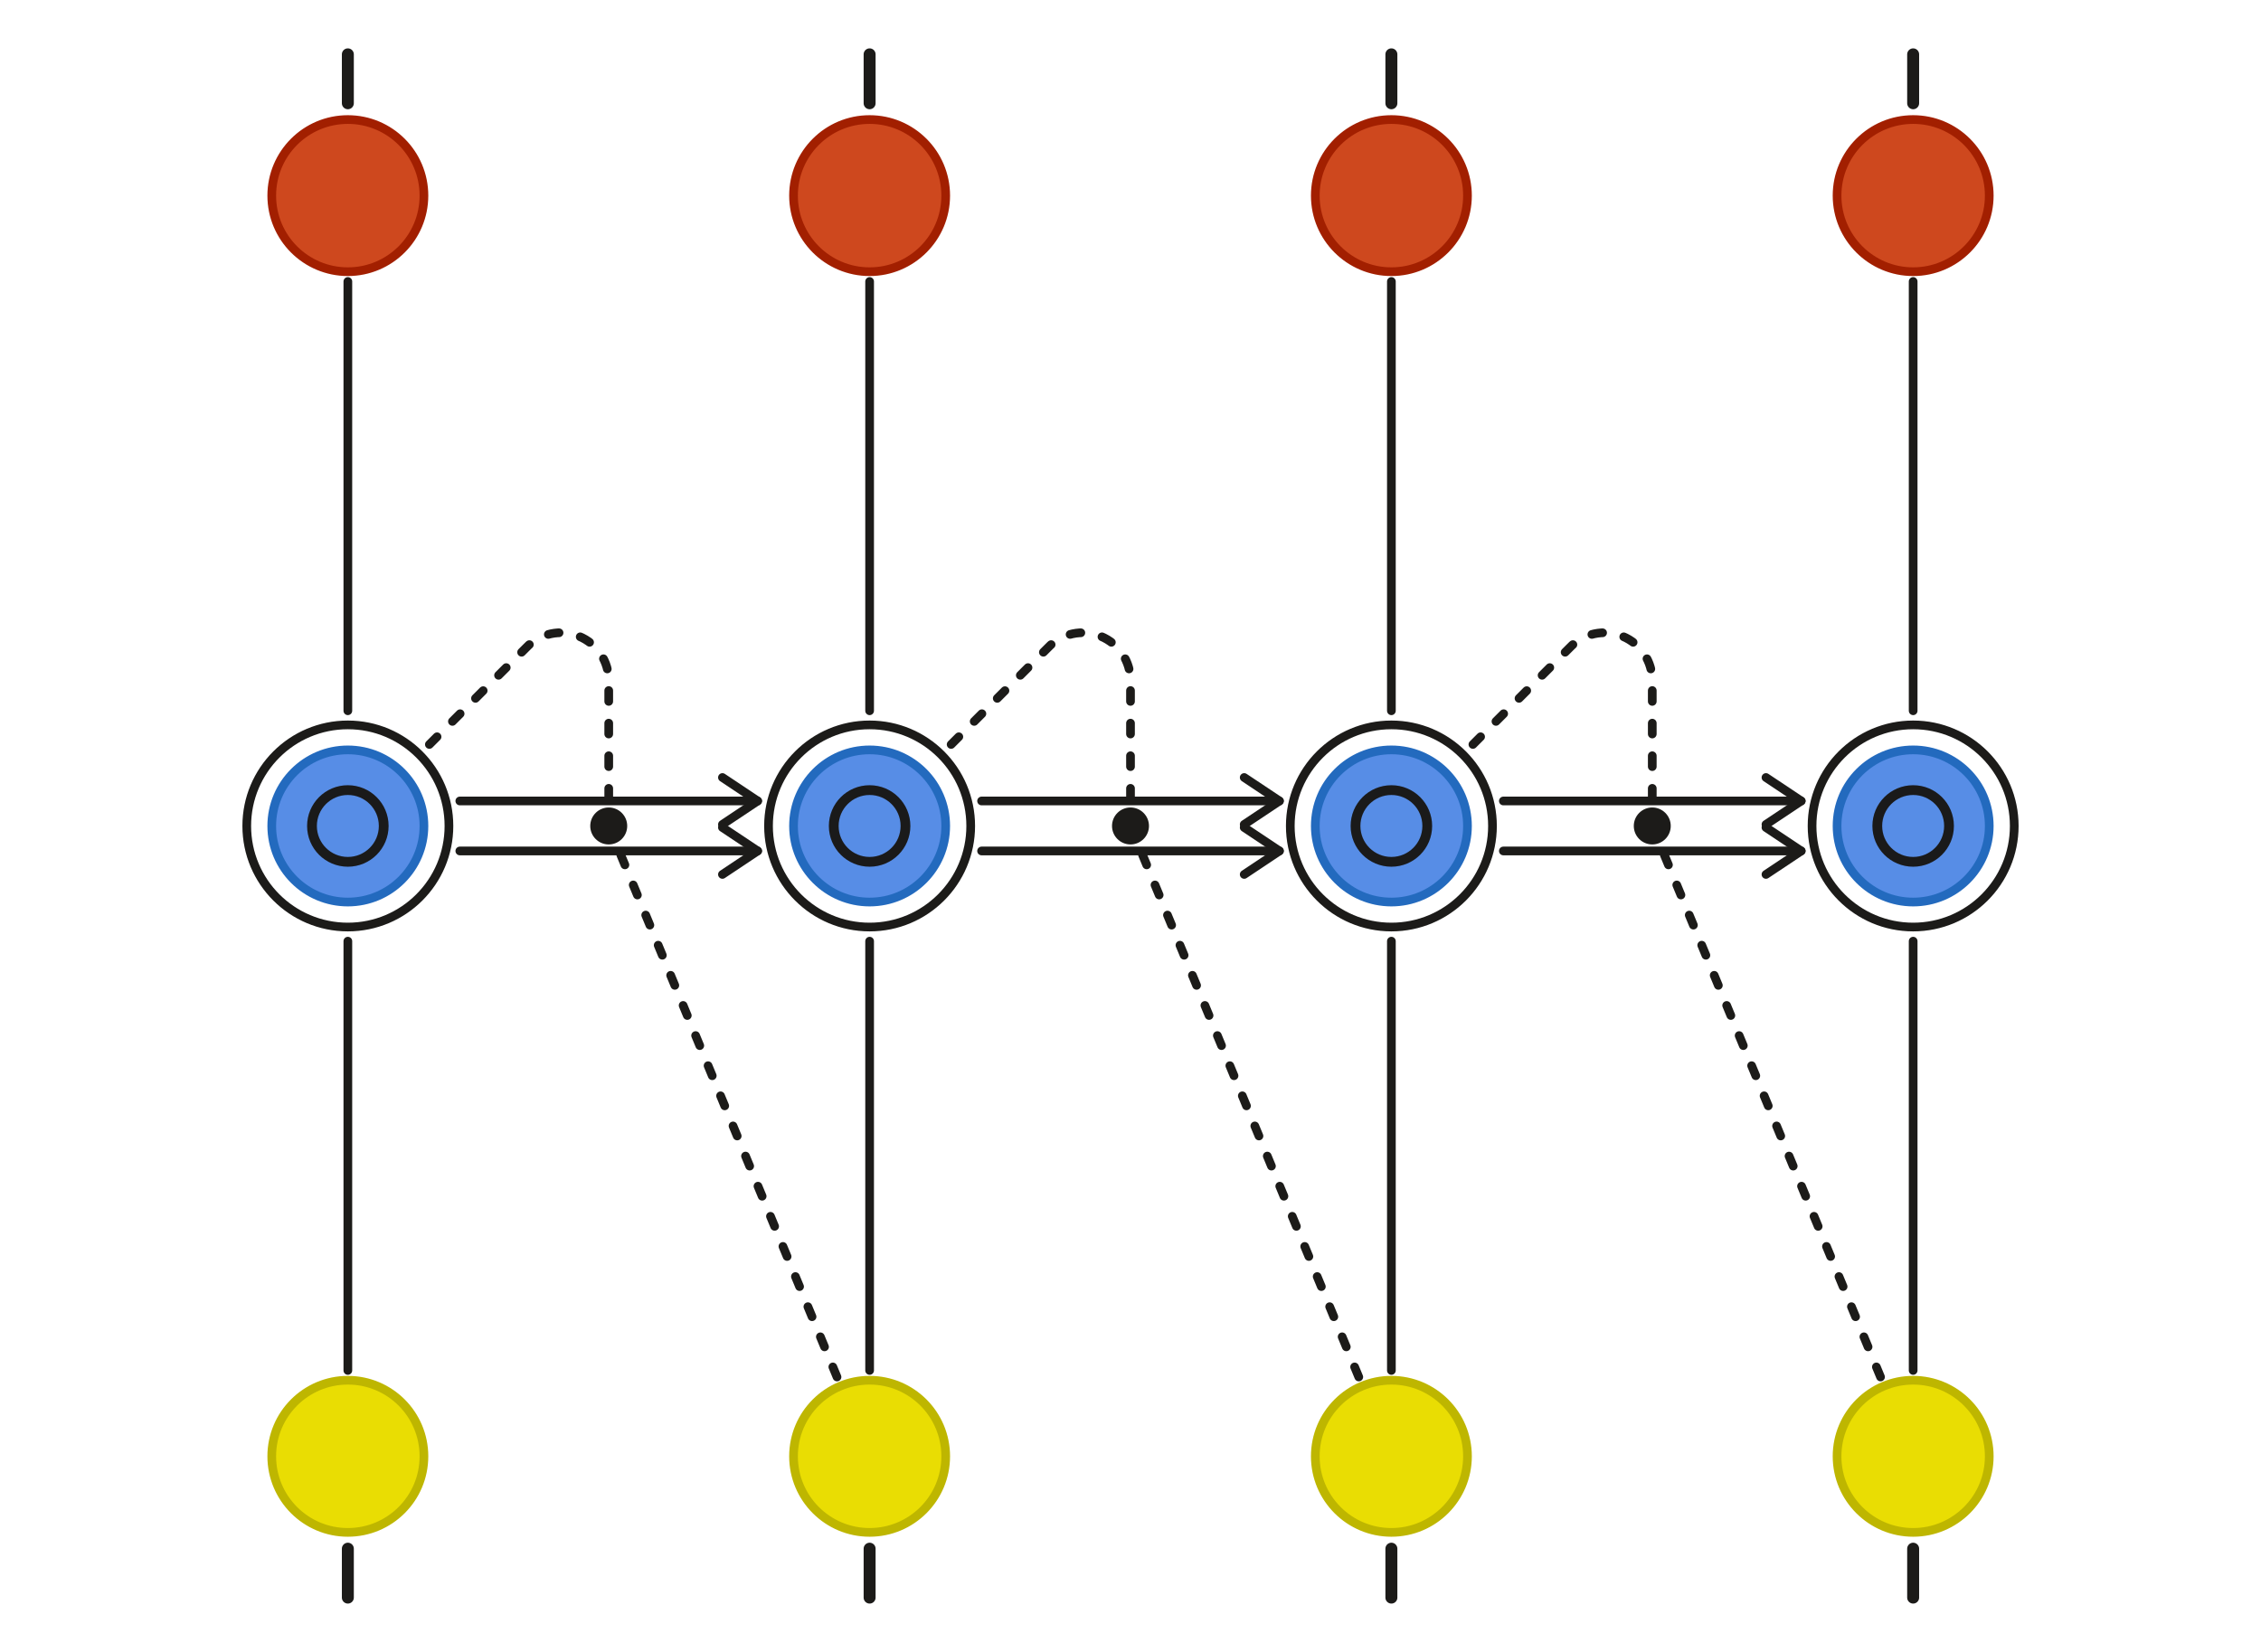
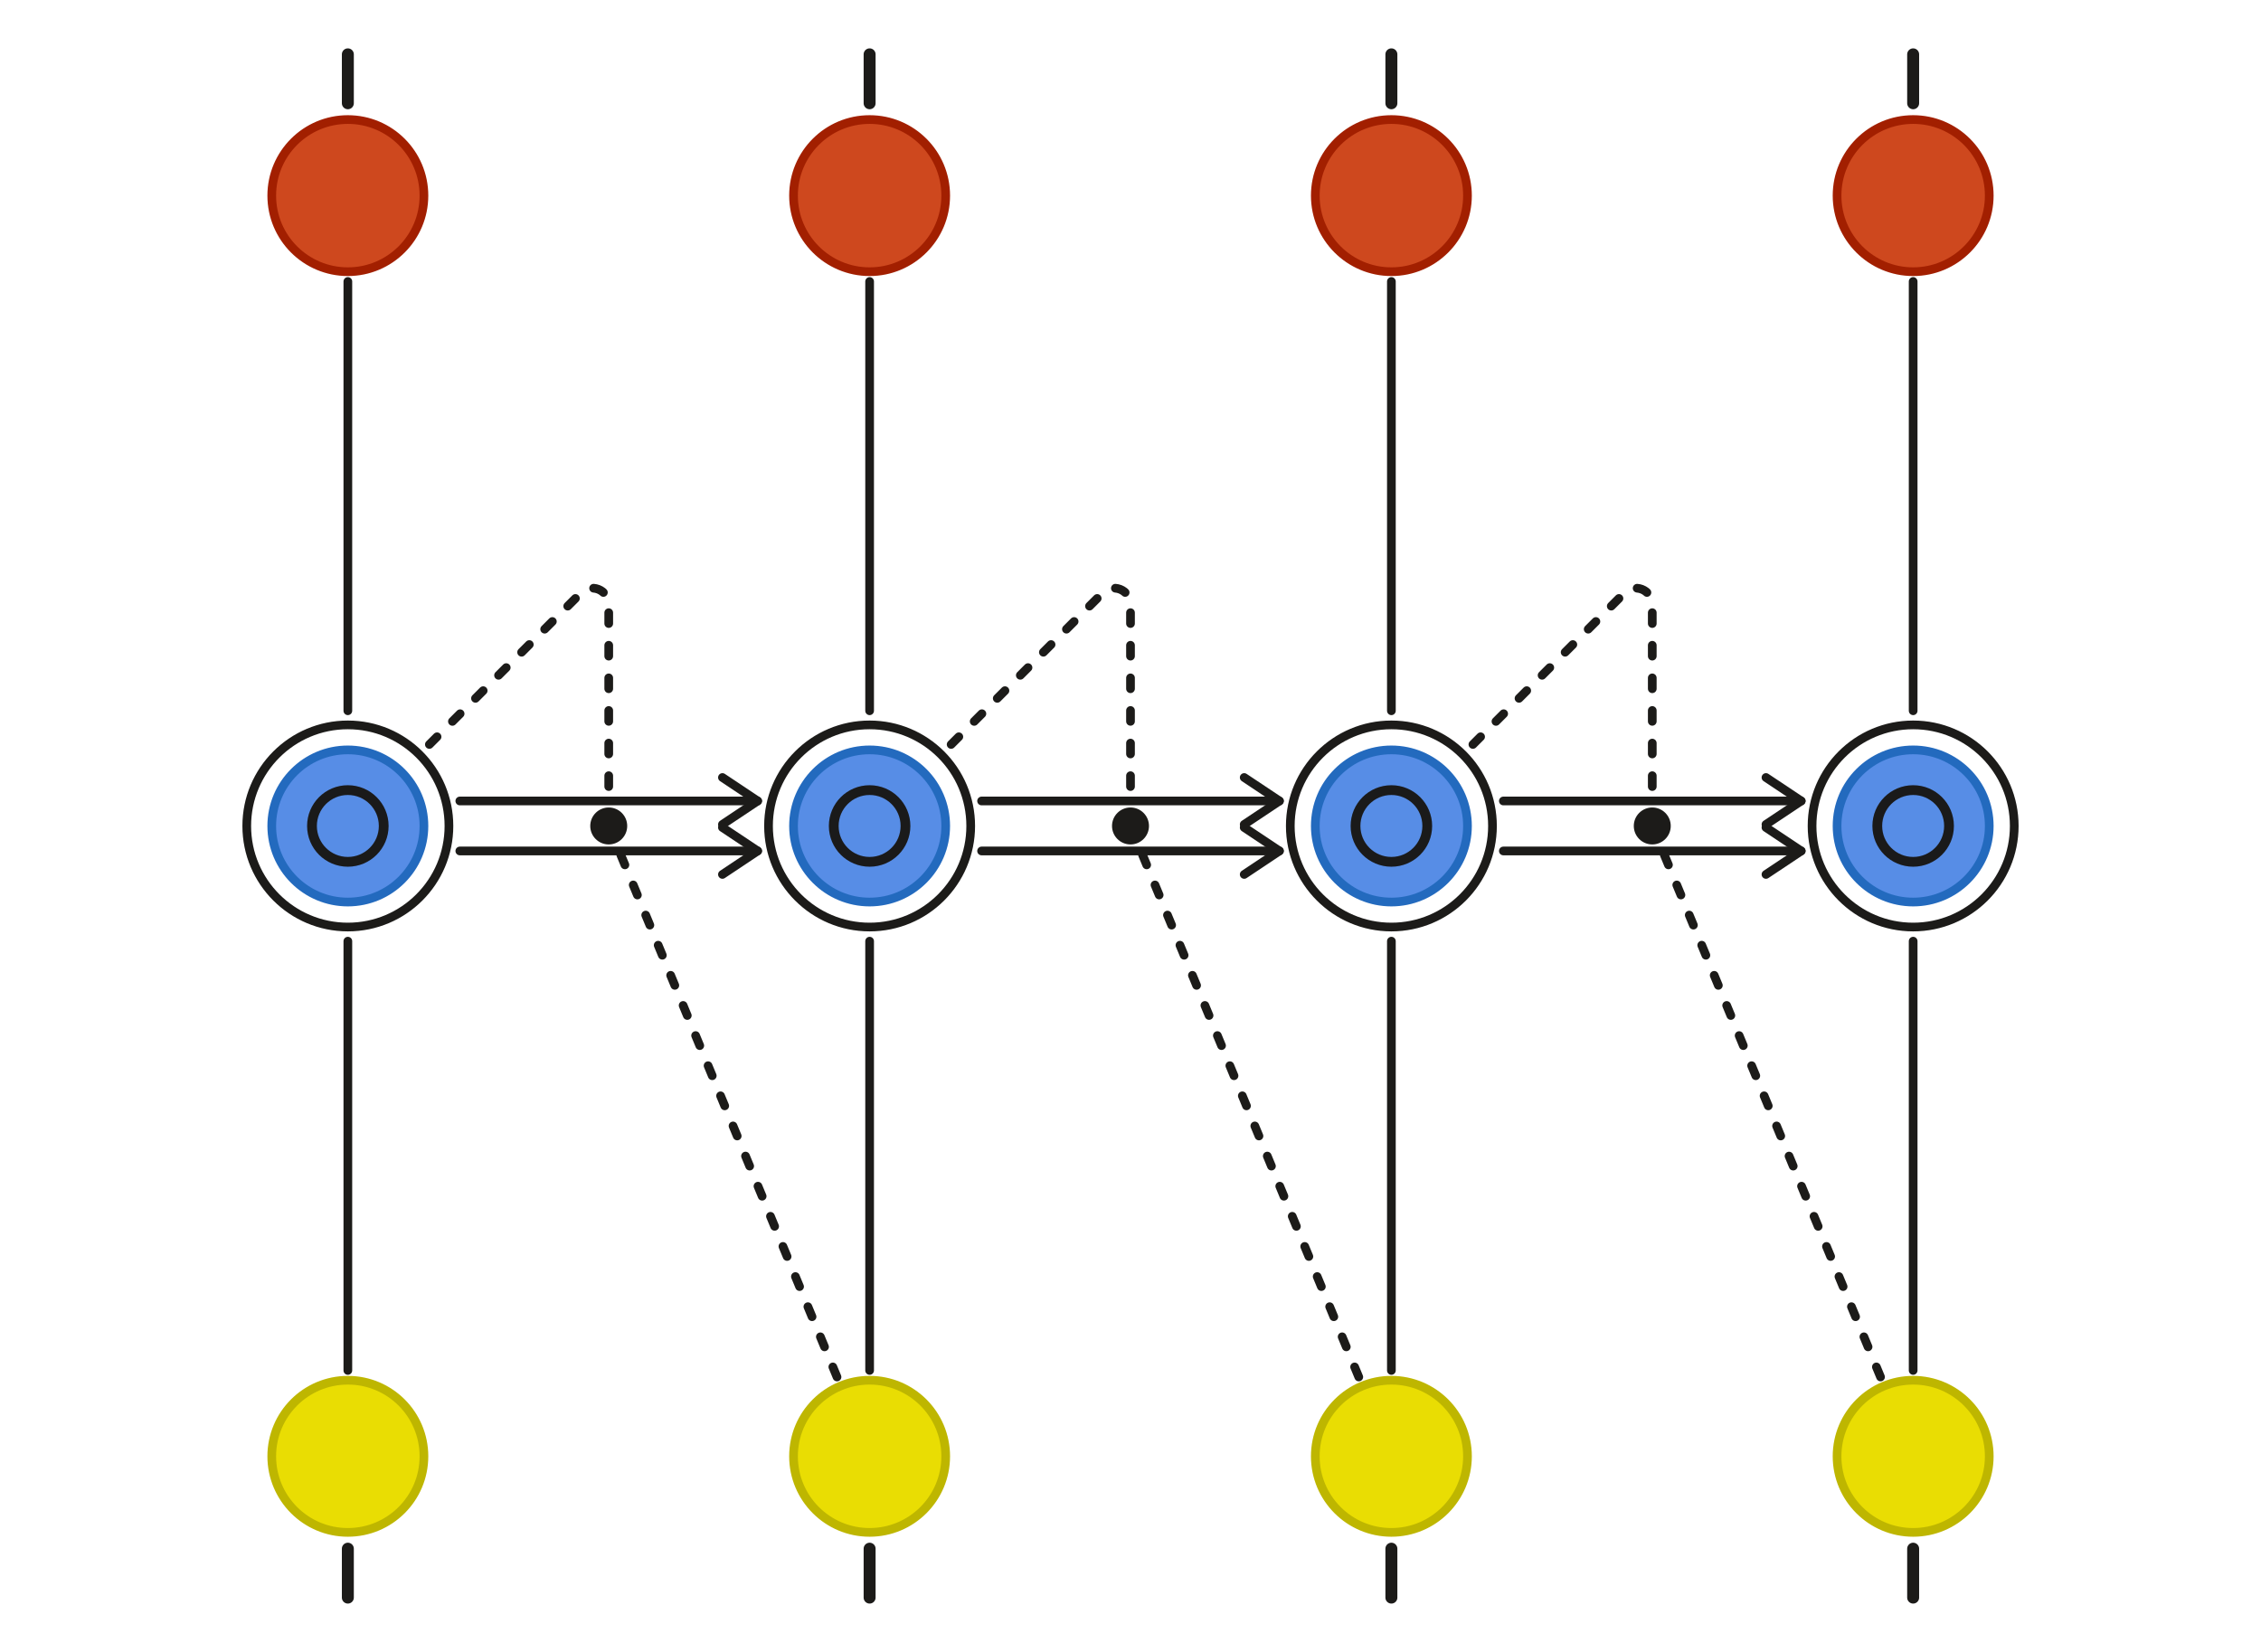
<svg xmlns="http://www.w3.org/2000/svg" viewBox="0 0 208 152" width="416" height="304" role="img">
  <defs>
    <marker id="arr-lstm" viewBox="0 0 10 10" refX="8" refY="5" markerUnits="userSpaceOnUse" markerWidth="5.4" markerHeight="5.4" orient="auto-start-reverse">
      <path d="M2 1L8 5L2 9" fill="none" stroke="#1C1B19" stroke-width="1.481" stroke-linecap="round" stroke-linejoin="round" />
    </marker>
  </defs>
  <g fill="none" stroke="#1C1B19" stroke-width="0.8" stroke-linecap="round" stroke-linejoin="round">
    <line x1="32" y1="126.1" x2="32" y2="86.6" />
    <line x1="80" y1="126.1" x2="80" y2="86.6" />
    <line x1="128" y1="126.1" x2="128" y2="86.6" />
    <line x1="176" y1="126.1" x2="176" y2="86.6" />
    <line x1="32" y1="65.4" x2="32" y2="25.9" />
    <line x1="80" y1="65.4" x2="80" y2="25.9" />
    <line x1="128" y1="65.4" x2="128" y2="25.9" />
    <line x1="176" y1="65.4" x2="176" y2="25.9" />
  </g>
  <g fill="none" stroke="#1C1B19" stroke-width="0.8" stroke-linecap="round" stroke-linejoin="round" stroke-dasharray="1 2">
    <line x1="77" y1="126.7" x2="57" y2="78.4" />
-     <path d="M39.5,68.5 L48.4,59.6 A4.4,4.4 0 0 1 56,62.7 L56,73.4" />
+     <path d="M39.5,68.5 L53.4,54.6 A1.5,1.5 0 0 1 56,55.6 L56,73.4" />
    <line x1="125" y1="126.7" x2="105" y2="78.4" />
-     <path d="M87.5,68.5 L96.4,59.6 A4.4,4.4 0 0 1 104,62.7 L104,73.4" />
+     <path d="M87.5,68.5 L101.4,54.6 A1.5,1.5 0 0 1 104,55.6 L104,73.4" />
    <line x1="173" y1="126.7" x2="153" y2="78.4" />
-     <path d="M135.5,68.5 L144.4,59.6 A4.4,4.4 0 0 1 152,62.7 L152,73.4" />
+     <path d="M135.5,68.5 L149.4,54.6 A1.5,1.5 0 0 1 152,55.6 L152,73.4" />
  </g>
  <g fill="none" stroke="#1C1B19" stroke-width="0.8" stroke-linecap="round" stroke-linejoin="round">
    <line x1="42.3" y1="73.7" x2="69.7" y2="73.7" marker-end="url(#arr-lstm)" />
    <line x1="42.3" y1="78.3" x2="69.7" y2="78.3" marker-end="url(#arr-lstm)" />
    <line x1="90.3" y1="73.7" x2="117.7" y2="73.7" marker-end="url(#arr-lstm)" />
    <line x1="90.3" y1="78.3" x2="117.7" y2="78.3" marker-end="url(#arr-lstm)" />
    <line x1="138.3" y1="73.7" x2="165.7" y2="73.7" marker-end="url(#arr-lstm)" />
    <line x1="138.3" y1="78.3" x2="165.7" y2="78.3" marker-end="url(#arr-lstm)" />
  </g>
  <g fill="#1C1B19">
    <circle cx="56" cy="76" r="1.7" />
    <circle cx="104" cy="76" r="1.7" />
    <circle cx="152" cy="76" r="1.7" />
  </g>
  <circle cx="32" cy="134" r="7" fill="#E9DD03" stroke="#BEB600" stroke-width="0.8" />
  <g stroke="#1C1B19" stroke-width="1.1" stroke-linecap="round">
    <line x1="32" y1="142.5" x2="32" y2="147" />
  </g>
  <circle cx="80" cy="134" r="7" fill="#E9DD03" stroke="#BEB600" stroke-width="0.8" />
  <g stroke="#1C1B19" stroke-width="1.1" stroke-linecap="round">
    <line x1="80" y1="142.5" x2="80" y2="147" />
  </g>
  <circle cx="128" cy="134" r="7" fill="#E9DD03" stroke="#BEB600" stroke-width="0.8" />
  <g stroke="#1C1B19" stroke-width="1.1" stroke-linecap="round">
    <line x1="128" y1="142.5" x2="128" y2="147" />
  </g>
  <circle cx="176" cy="134" r="7" fill="#E9DD03" stroke="#BEB600" stroke-width="0.8" />
  <g stroke="#1C1B19" stroke-width="1.1" stroke-linecap="round">
    <line x1="176" y1="142.5" x2="176" y2="147" />
  </g>
  <circle cx="32" cy="76" r="7" fill="#578DE6" stroke="#236ABE" stroke-width="0.8" />
  <g fill="none" stroke="#1A1A1A" stroke-width="0.9" stroke-linejoin="round">
    <circle cx="32" cy="76" r="3.3" />
  </g>
  <circle cx="32" cy="76" r="9.3" fill="none" stroke="#1C1B19" stroke-width="0.8" />
  <circle cx="80" cy="76" r="7" fill="#578DE6" stroke="#236ABE" stroke-width="0.8" />
  <g fill="none" stroke="#1A1A1A" stroke-width="0.9" stroke-linejoin="round">
    <circle cx="80" cy="76" r="3.3" />
  </g>
  <circle cx="80" cy="76" r="9.3" fill="none" stroke="#1C1B19" stroke-width="0.8" />
  <circle cx="128" cy="76" r="7" fill="#578DE6" stroke="#236ABE" stroke-width="0.8" />
  <g fill="none" stroke="#1A1A1A" stroke-width="0.9" stroke-linejoin="round">
    <circle cx="128" cy="76" r="3.3" />
  </g>
  <circle cx="128" cy="76" r="9.3" fill="none" stroke="#1C1B19" stroke-width="0.8" />
  <circle cx="176" cy="76" r="7" fill="#578DE6" stroke="#236ABE" stroke-width="0.8" />
  <g fill="none" stroke="#1A1A1A" stroke-width="0.9" stroke-linejoin="round">
    <circle cx="176" cy="76" r="3.3" />
  </g>
  <circle cx="176" cy="76" r="9.3" fill="none" stroke="#1C1B19" stroke-width="0.8" />
  <circle cx="32" cy="18" r="7" fill="#CE481E" stroke="#A21F00" stroke-width="0.8" />
  <g stroke="#1C1B19" stroke-width="1.1" stroke-linecap="round">
    <line x1="32" y1="9.5" x2="32" y2="5" />
  </g>
  <circle cx="80" cy="18" r="7" fill="#CE481E" stroke="#A21F00" stroke-width="0.8" />
  <g stroke="#1C1B19" stroke-width="1.1" stroke-linecap="round">
    <line x1="80" y1="9.5" x2="80" y2="5" />
  </g>
  <circle cx="128" cy="18" r="7" fill="#CE481E" stroke="#A21F00" stroke-width="0.8" />
  <g stroke="#1C1B19" stroke-width="1.1" stroke-linecap="round">
    <line x1="128" y1="9.5" x2="128" y2="5" />
  </g>
  <circle cx="176" cy="18" r="7" fill="#CE481E" stroke="#A21F00" stroke-width="0.8" />
  <g stroke="#1C1B19" stroke-width="1.1" stroke-linecap="round">
    <line x1="176" y1="9.5" x2="176" y2="5" />
  </g>
</svg>
